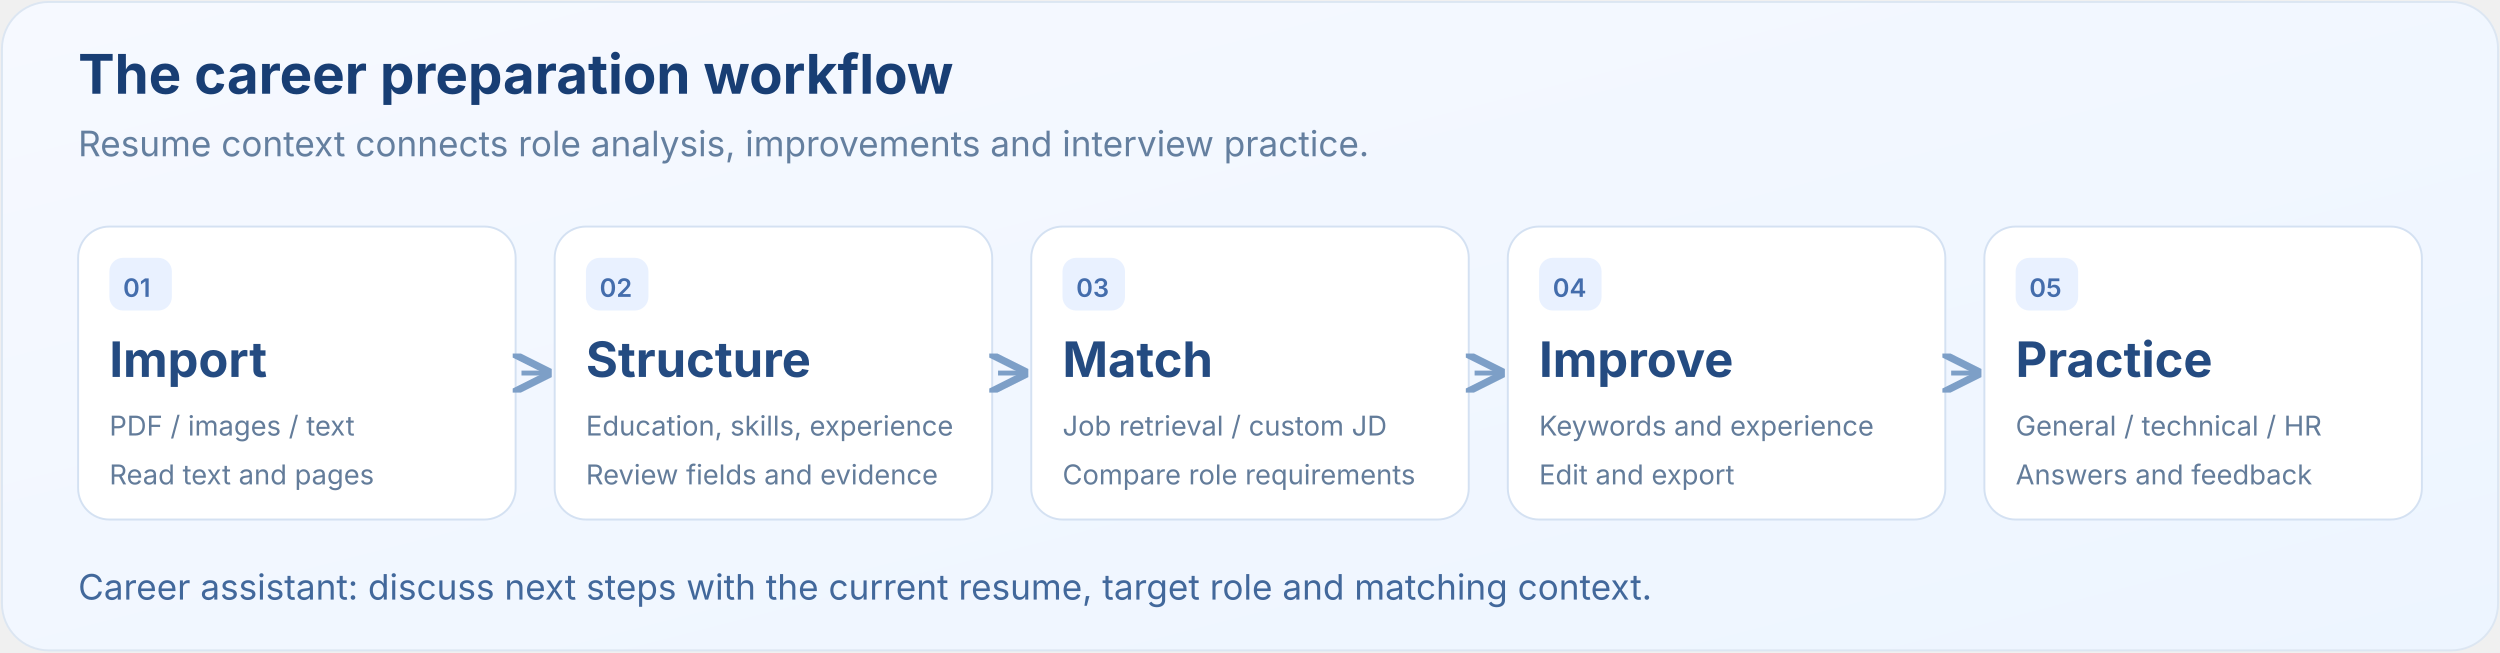
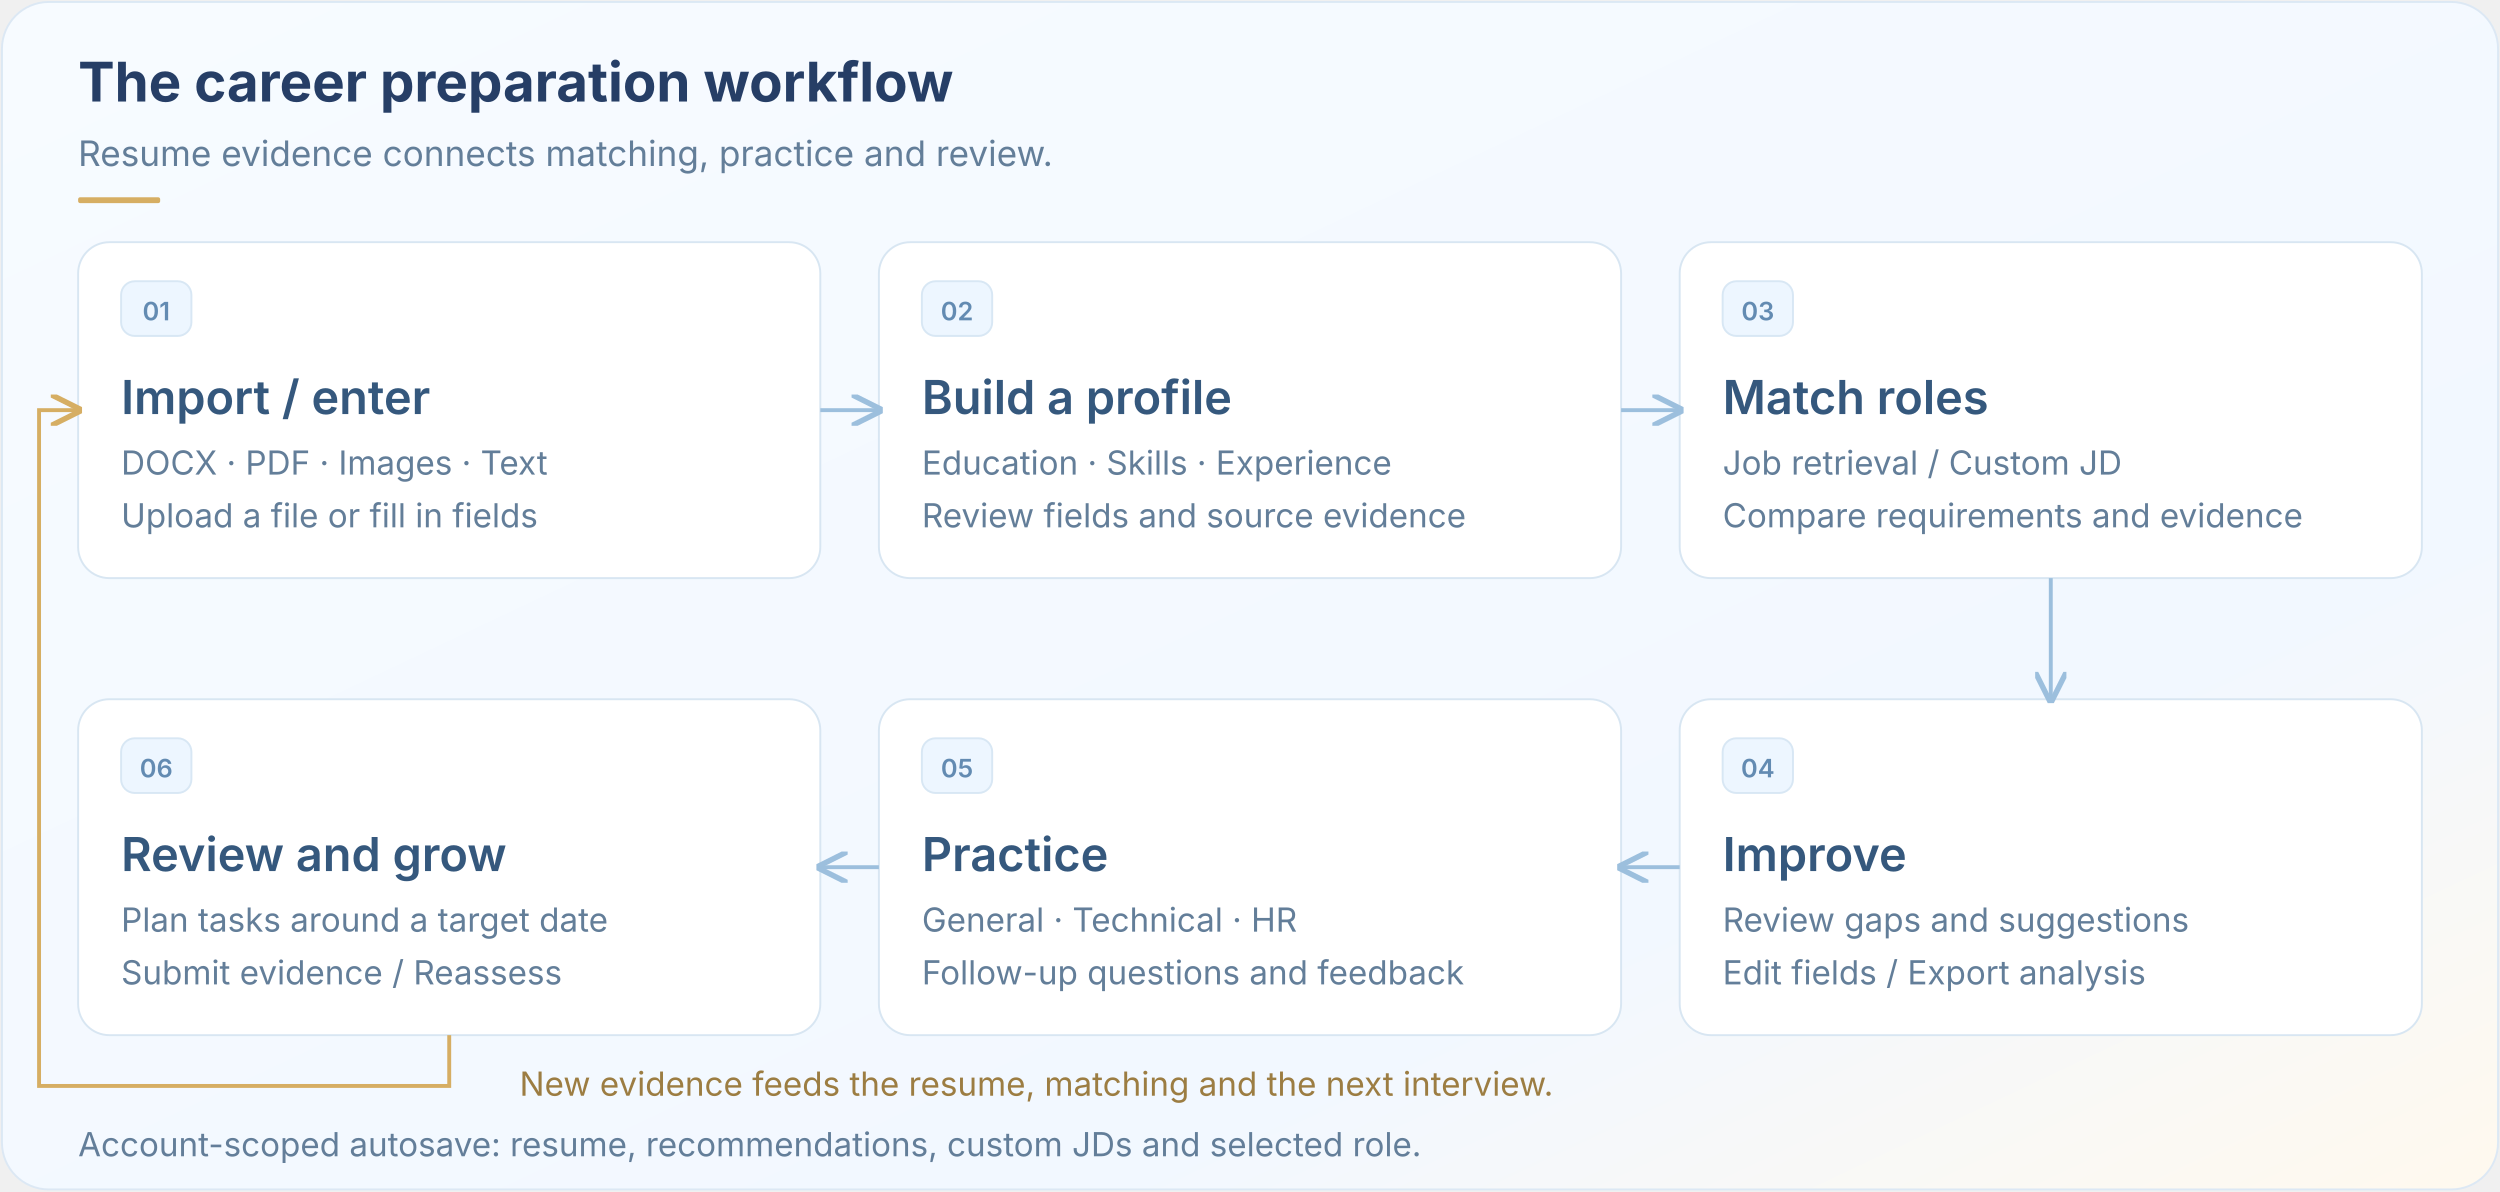
- <svg xmlns="http://www.w3.org/2000/svg" width="1280" height="334" viewBox="0 0 1280 334" role="img" aria-labelledby="title desc">
+ <svg xmlns="http://www.w3.org/2000/svg" width="1280" height="610" viewBox="0 0 1280 610" role="img" aria-labelledby="title desc">
  <defs>
-     <linearGradient id="bg" x2="1" y2="1">
-       <stop stop-color="#f6f9ff" />
-       <stop offset="1" stop-color="#edf5ff" />
+     <linearGradient id="page" x2="1" y2="1">
+       <stop stop-color="#f7fbff" />
+       <stop offset=".72" stop-color="#f2f8ff" />
+       <stop offset="1" stop-color="#fff9ee" />
    </linearGradient>
-     <linearGradient id="blue" x2="1" y2="1">
-       <stop stop-color="#2356c7" />
-       <stop offset="1" stop-color="#4486ef" />
+     <linearGradient id="service" x2="1">
+       <stop stop-color="#dceeff" />
+       <stop offset="1" stop-color="#c9e3fb" />
    </linearGradient>
    <marker id="arrow" markerWidth="8" markerHeight="8" refX="7" refY="4" orient="auto">
-       <path d="M0 0L8 4L0 8" fill="none" stroke="#7d9fc7" stroke-width="1.5" />
+       <path d="M0 0L8 4L0 8" fill="none" stroke="#9cbfdd" stroke-width="1.4" />
    </marker>
-     <filter id="shadow" x="-30%" y="-30%" width="160%" height="180%">
-       <feDropShadow dy="8" stdDeviation="12" flood-color="#2d5284" flood-opacity=".1" />
-     </filter>
+     <marker id="gold-arrow" markerWidth="8" markerHeight="8" refX="7" refY="4" orient="auto">
+       <path d="M0 0L8 4L0 8" fill="none" stroke="#d6ae63" stroke-width="1.4" />
+     </marker>
  </defs>
-   <g font-family="-apple-system,BlinkMacSystemFont,'Segoe UI','PingFang SC','Microsoft YaHei',sans-serif">
-     <rect x="1" y="1" width="1278" height="332" rx="24" fill="url(#bg)" stroke="#dce6f2" />
-     <text x="40" y="48" font-size="28" fill="#183e74" font-weight="650">The career preparation workflow</text>
-     <text x="40" y="80" font-size="18" fill="#647f9f" font-weight="400">Resume context connects role analysis, improvements and interview practice.</text>
-     <rect x="40" y="116" width="224" height="150" rx="16" fill="#fff" stroke="#d4e1f2" />
-     <rect x="56" y="132" width="32" height="27" rx="7" fill="#e9f1ff" stroke="none" />
-     <text x="63" y="152" font-size="13" fill="#446dac" font-weight="600">01</text>
-     <text x="56" y="193" font-size="25" fill="#244b81" font-weight="650">Import</text>
-     <text x="56" y="223" font-size="14" fill="#637c9a" font-weight="400">PDF / images / text</text>
-     <text x="56" y="248" font-size="14" fill="#637c9a" font-weight="400">Read text and pages</text>
-     <path d="M267 191H280" fill="none" stroke="#7d9fc7" stroke-width="2.5" marker-end="url(#arrow)" />
-     <rect x="284" y="116" width="224" height="150" rx="16" fill="#fff" stroke="#d4e1f2" />
-     <rect x="300" y="132" width="32" height="27" rx="7" fill="#e9f1ff" stroke="none" />
-     <text x="307" y="152" font-size="13" fill="#446dac" font-weight="600">02</text>
-     <text x="300" y="193" font-size="25" fill="#244b81" font-weight="650">Structure</text>
-     <text x="300" y="223" font-size="14" fill="#637c9a" font-weight="400">Education, skills, experience</text>
-     <text x="300" y="248" font-size="14" fill="#637c9a" font-weight="400">Review fields and evidence</text>
-     <path d="M511 191H524" fill="none" stroke="#7d9fc7" stroke-width="2.5" marker-end="url(#arrow)" />
-     <rect x="528" y="116" width="224" height="150" rx="16" fill="#fff" stroke="#d4e1f2" />
-     <rect x="544" y="132" width="32" height="27" rx="7" fill="#e9f1ff" stroke="none" />
-     <text x="551" y="152" font-size="13" fill="#446dac" font-weight="600">03</text>
-     <text x="544" y="193" font-size="25" fill="#244b81" font-weight="650">Match</text>
-     <text x="544" y="223" font-size="14" fill="#637c9a" font-weight="400">Job retrieval / custom JD</text>
-     <text x="544" y="248" font-size="14" fill="#637c9a" font-weight="400">Compare role requirements</text>
-     <path d="M755 191H768" fill="none" stroke="#7d9fc7" stroke-width="2.5" marker-end="url(#arrow)" />
-     <rect x="772" y="116" width="224" height="150" rx="16" fill="#fff" stroke="#d4e1f2" />
-     <rect x="788" y="132" width="32" height="27" rx="7" fill="#e9f1ff" stroke="none" />
-     <text x="795" y="152" font-size="13" fill="#446dac" font-weight="600">04</text>
-     <text x="788" y="193" font-size="25" fill="#244b81" font-weight="650">Improve</text>
-     <text x="788" y="223" font-size="14" fill="#637c9a" font-weight="400">Keywords and experience</text>
-     <text x="788" y="248" font-size="14" fill="#637c9a" font-weight="400">Edit and export</text>
-     <path d="M999 191H1012" fill="none" stroke="#7d9fc7" stroke-width="2.5" marker-end="url(#arrow)" />
-     <rect x="1016" y="116" width="224" height="150" rx="16" fill="#fff" stroke="#d4e1f2" />
-     <rect x="1032" y="132" width="32" height="27" rx="7" fill="#e9f1ff" stroke="none" />
-     <text x="1039" y="152" font-size="13" fill="#446dac" font-weight="600">05</text>
-     <text x="1032" y="193" font-size="25" fill="#244b81" font-weight="650">Practice</text>
-     <text x="1032" y="223" font-size="14" fill="#637c9a" font-weight="400">General / technical / HR</text>
-     <text x="1032" y="248" font-size="14" fill="#637c9a" font-weight="400">Answers and feedback</text>
-     <text x="40" y="307" font-size="18" fill="#42689b" font-weight="400">Career assistant: discuss next steps with the current resume, target role and matching context.</text>
+   <g font-family="-apple-system,BlinkMacSystemFont,Segoe UI,PingFang SC,Microsoft YaHei,sans-serif">
+     <rect x="1" y="1" width="1278" height="608" rx="24" fill="url(#page)" stroke="#dce8f4" />
+     <text x="40" y="52" font-size="28" fill="#263e66" font-weight="650">The career preparation workflow</text>
+     <text x="40" y="85" font-size="18" fill="#637e99" font-weight="400">Resume evidence connects matching, practice and review.</text>
+     <rect x="40" y="101" width="42" height="3" rx="1" fill="#d6ae63" stroke="none" />
+     <rect x="40" y="124" width="380" height="172" rx="16" fill="#fff" stroke="#d8e6f2" />
+     <rect x="62" y="144" width="36" height="28" rx="7" fill="#edf6ff" stroke="#d8e7f4" />
+     <text x="80" y="164" font-size="13" fill="#638bb2" font-weight="600" text-anchor="middle">01</text>
+     <text x="62" y="212" font-size="24" fill="#35587d" font-weight="600">Import / enter</text>
+     <text x="62" y="243" font-size="17" fill="#637e99" font-weight="400">DOCX · PDF · Images · Text</text>
+     <text x="62" y="270" font-size="17" fill="#637e99" font-weight="400">Upload a file or fill in fields</text>
+     <rect x="450" y="124" width="380" height="172" rx="16" fill="#fff" stroke="#d8e6f2" />
+     <rect x="472" y="144" width="36" height="28" rx="7" fill="#edf6ff" stroke="#d8e7f4" />
+     <text x="490" y="164" font-size="13" fill="#638bb2" font-weight="600" text-anchor="middle">02</text>
+     <text x="472" y="212" font-size="24" fill="#35587d" font-weight="600">Build a profile</text>
+     <text x="472" y="243" font-size="17" fill="#637e99" font-weight="400">Education · Skills · Experience</text>
+     <text x="472" y="270" font-size="17" fill="#637e99" font-weight="400">Review fields and source evidence</text>
+     <rect x="860" y="124" width="380" height="172" rx="16" fill="#fff" stroke="#d8e6f2" />
+     <rect x="882" y="144" width="36" height="28" rx="7" fill="#edf6ff" stroke="#d8e7f4" />
+     <text x="900" y="164" font-size="13" fill="#638bb2" font-weight="600" text-anchor="middle">03</text>
+     <text x="882" y="212" font-size="24" fill="#35587d" font-weight="600">Match roles</text>
+     <text x="882" y="243" font-size="17" fill="#637e99" font-weight="400">Job retrieval / Custom JD</text>
+     <text x="882" y="270" font-size="17" fill="#637e99" font-weight="400">Compare requirements and evidence</text>
+     <rect x="860" y="358" width="380" height="172" rx="16" fill="#fff" stroke="#d8e6f2" />
+     <rect x="882" y="378" width="36" height="28" rx="7" fill="#edf6ff" stroke="#d8e7f4" />
+     <text x="900" y="398" font-size="13" fill="#638bb2" font-weight="600" text-anchor="middle">04</text>
+     <text x="882" y="446" font-size="24" fill="#35587d" font-weight="600">Improve</text>
+     <text x="882" y="477" font-size="17" fill="#637e99" font-weight="400">Review gaps and suggestions</text>
+     <text x="882" y="504" font-size="17" fill="#637e99" font-weight="400">Edit fields / Export analysis</text>
+     <rect x="450" y="358" width="380" height="172" rx="16" fill="#fff" stroke="#d8e6f2" />
+     <rect x="472" y="378" width="36" height="28" rx="7" fill="#edf6ff" stroke="#d8e7f4" />
+     <text x="490" y="398" font-size="13" fill="#638bb2" font-weight="600" text-anchor="middle">05</text>
+     <text x="472" y="446" font-size="24" fill="#35587d" font-weight="600">Practice</text>
+     <text x="472" y="477" font-size="17" fill="#637e99" font-weight="400">General · Technical · HR</text>
+     <text x="472" y="504" font-size="17" fill="#637e99" font-weight="400">Follow-up questions and feedback</text>
+     <rect x="40" y="358" width="380" height="172" rx="16" fill="#fff" stroke="#d8e6f2" />
+     <rect x="62" y="378" width="36" height="28" rx="7" fill="#edf6ff" stroke="#d8e7f4" />
+     <text x="80" y="398" font-size="13" fill="#638bb2" font-weight="600" text-anchor="middle">06</text>
+     <text x="62" y="446" font-size="24" fill="#35587d" font-weight="600">Review and grow</text>
+     <text x="62" y="477" font-size="17" fill="#637e99" font-weight="400">Plan tasks around a target date</text>
+     <text x="62" y="504" font-size="17" fill="#637e99" font-weight="400">Submit evidence / Reassess</text>
+     <path d="M420 210H450" fill="none" stroke="#9cbfdd" stroke-width="2" marker-end="url(#arrow)" />
+     <path d="M830 210H860" fill="none" stroke="#9cbfdd" stroke-width="2" marker-end="url(#arrow)" />
+     <path d="M1050 296V358" fill="none" stroke="#9cbfdd" stroke-width="2" marker-end="url(#arrow)" />
+     <path d="M860 444H830" fill="none" stroke="#9cbfdd" stroke-width="2" marker-end="url(#arrow)" />
+     <path d="M450 444H420" fill="none" stroke="#9cbfdd" stroke-width="2" marker-end="url(#arrow)" />
+     <path d="M230 530V556H20V210H40" fill="none" stroke="#d6ae63" stroke-width="2" marker-end="url(#gold-arrow)" />
+     <text x="266" y="561" font-size="17" fill="#9c7d42" font-weight="400">New evidence feeds the resume, matching and the next interview.</text>
+     <text x="40" y="592" font-size="17" fill="#637e99" font-weight="400">Account-scoped autosave: resume, recommendations, custom JDs and selected role.</text>
  </g>
</svg>
